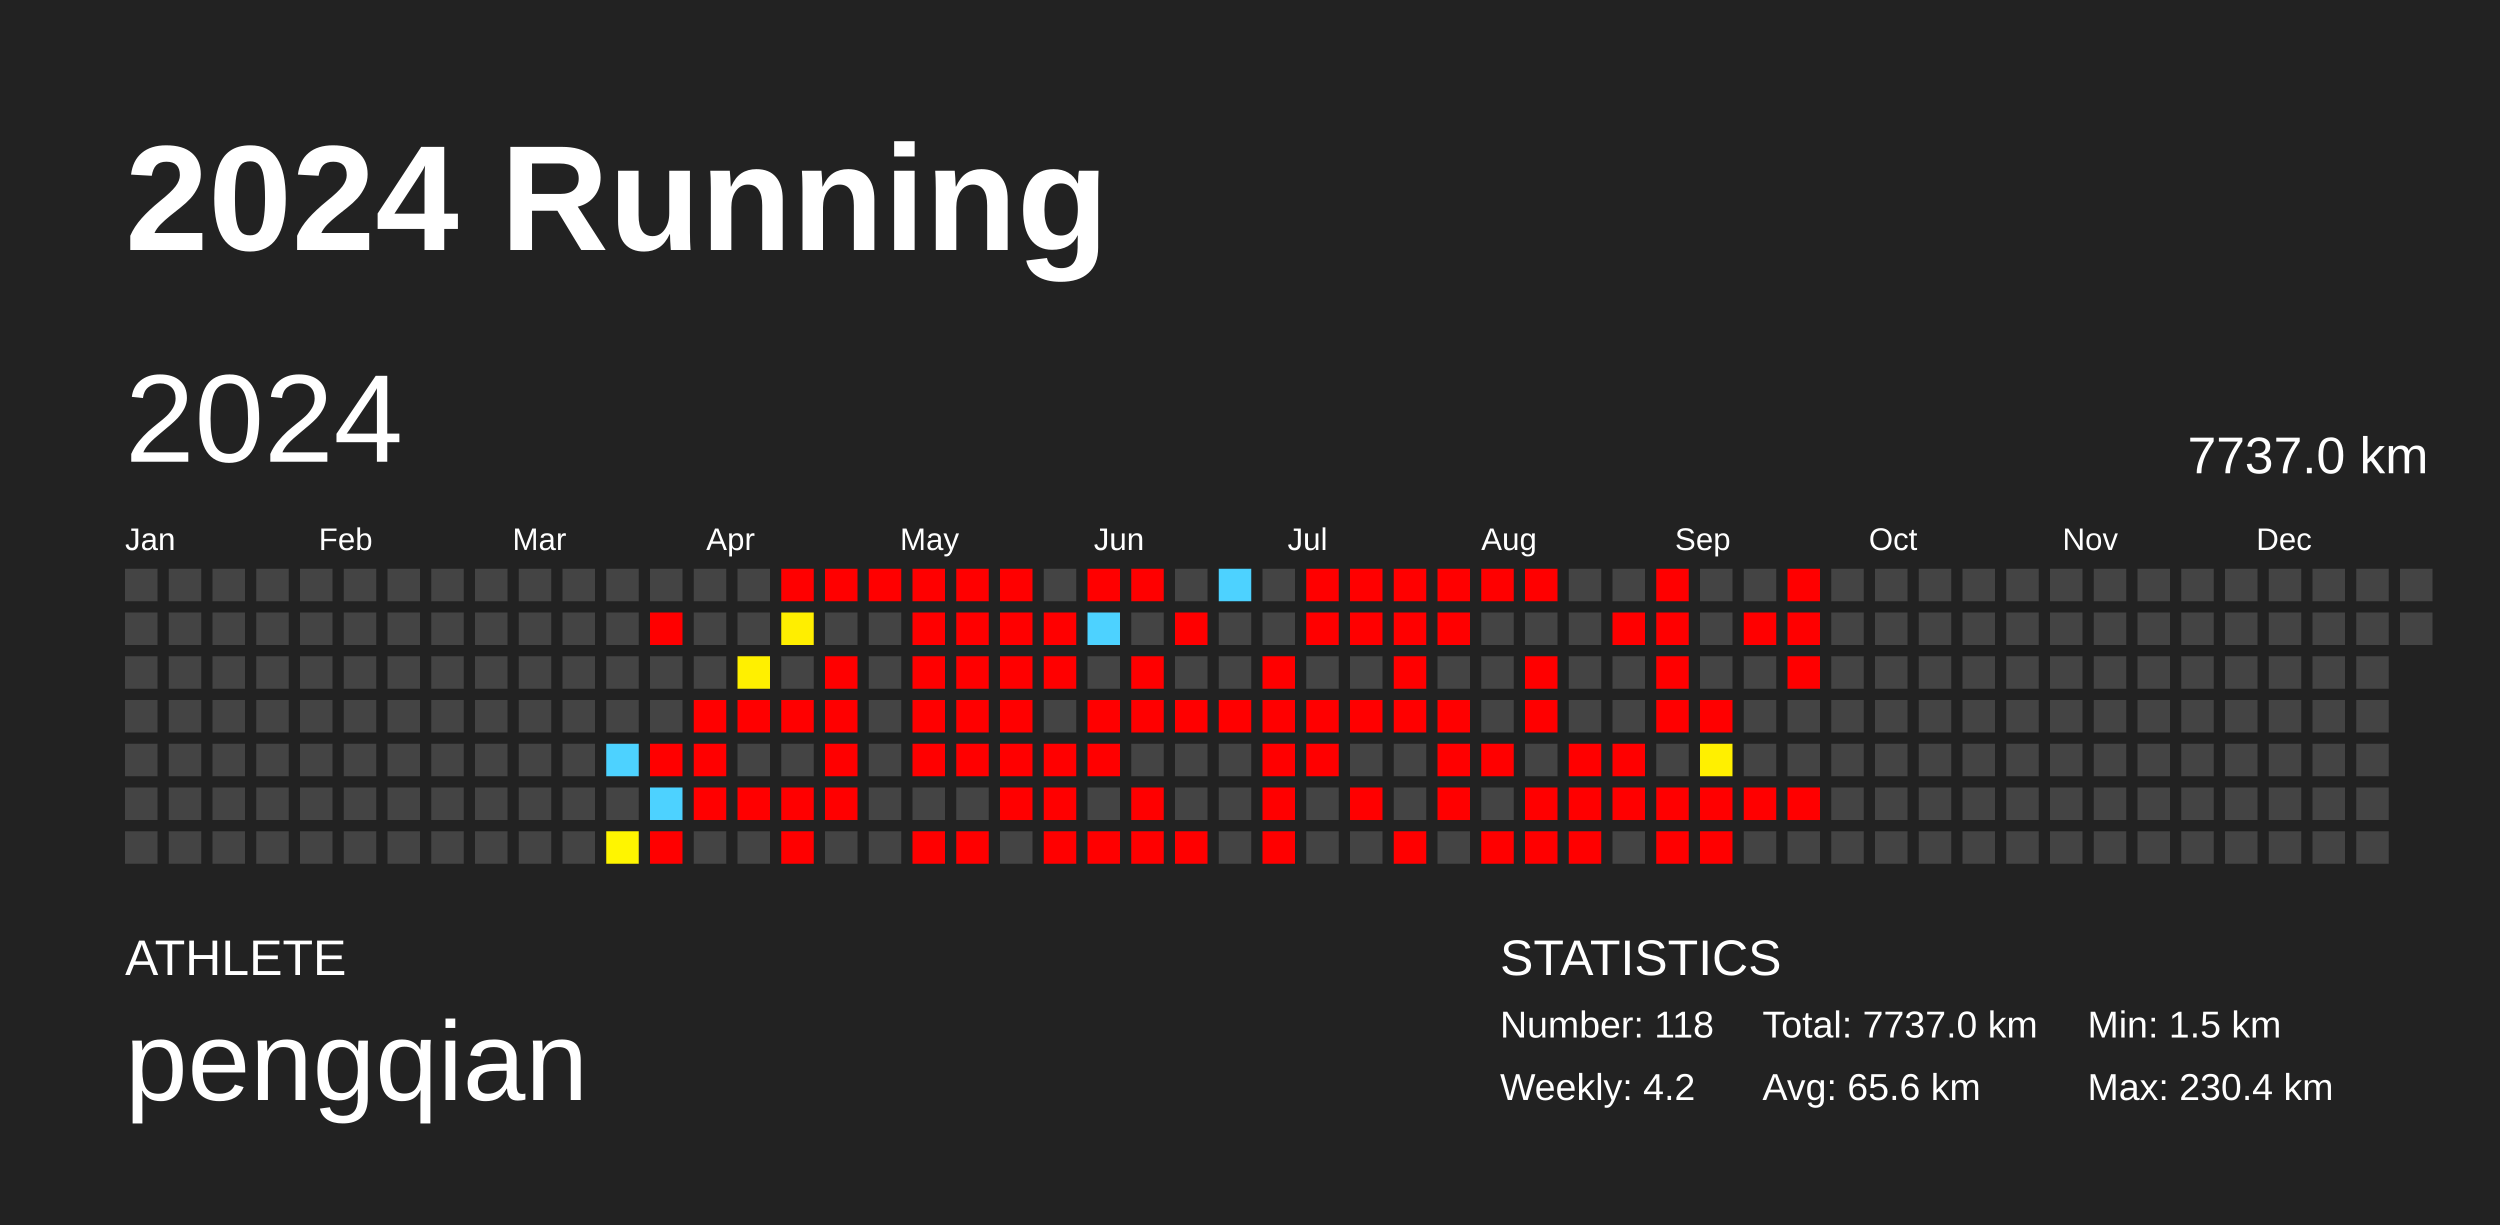
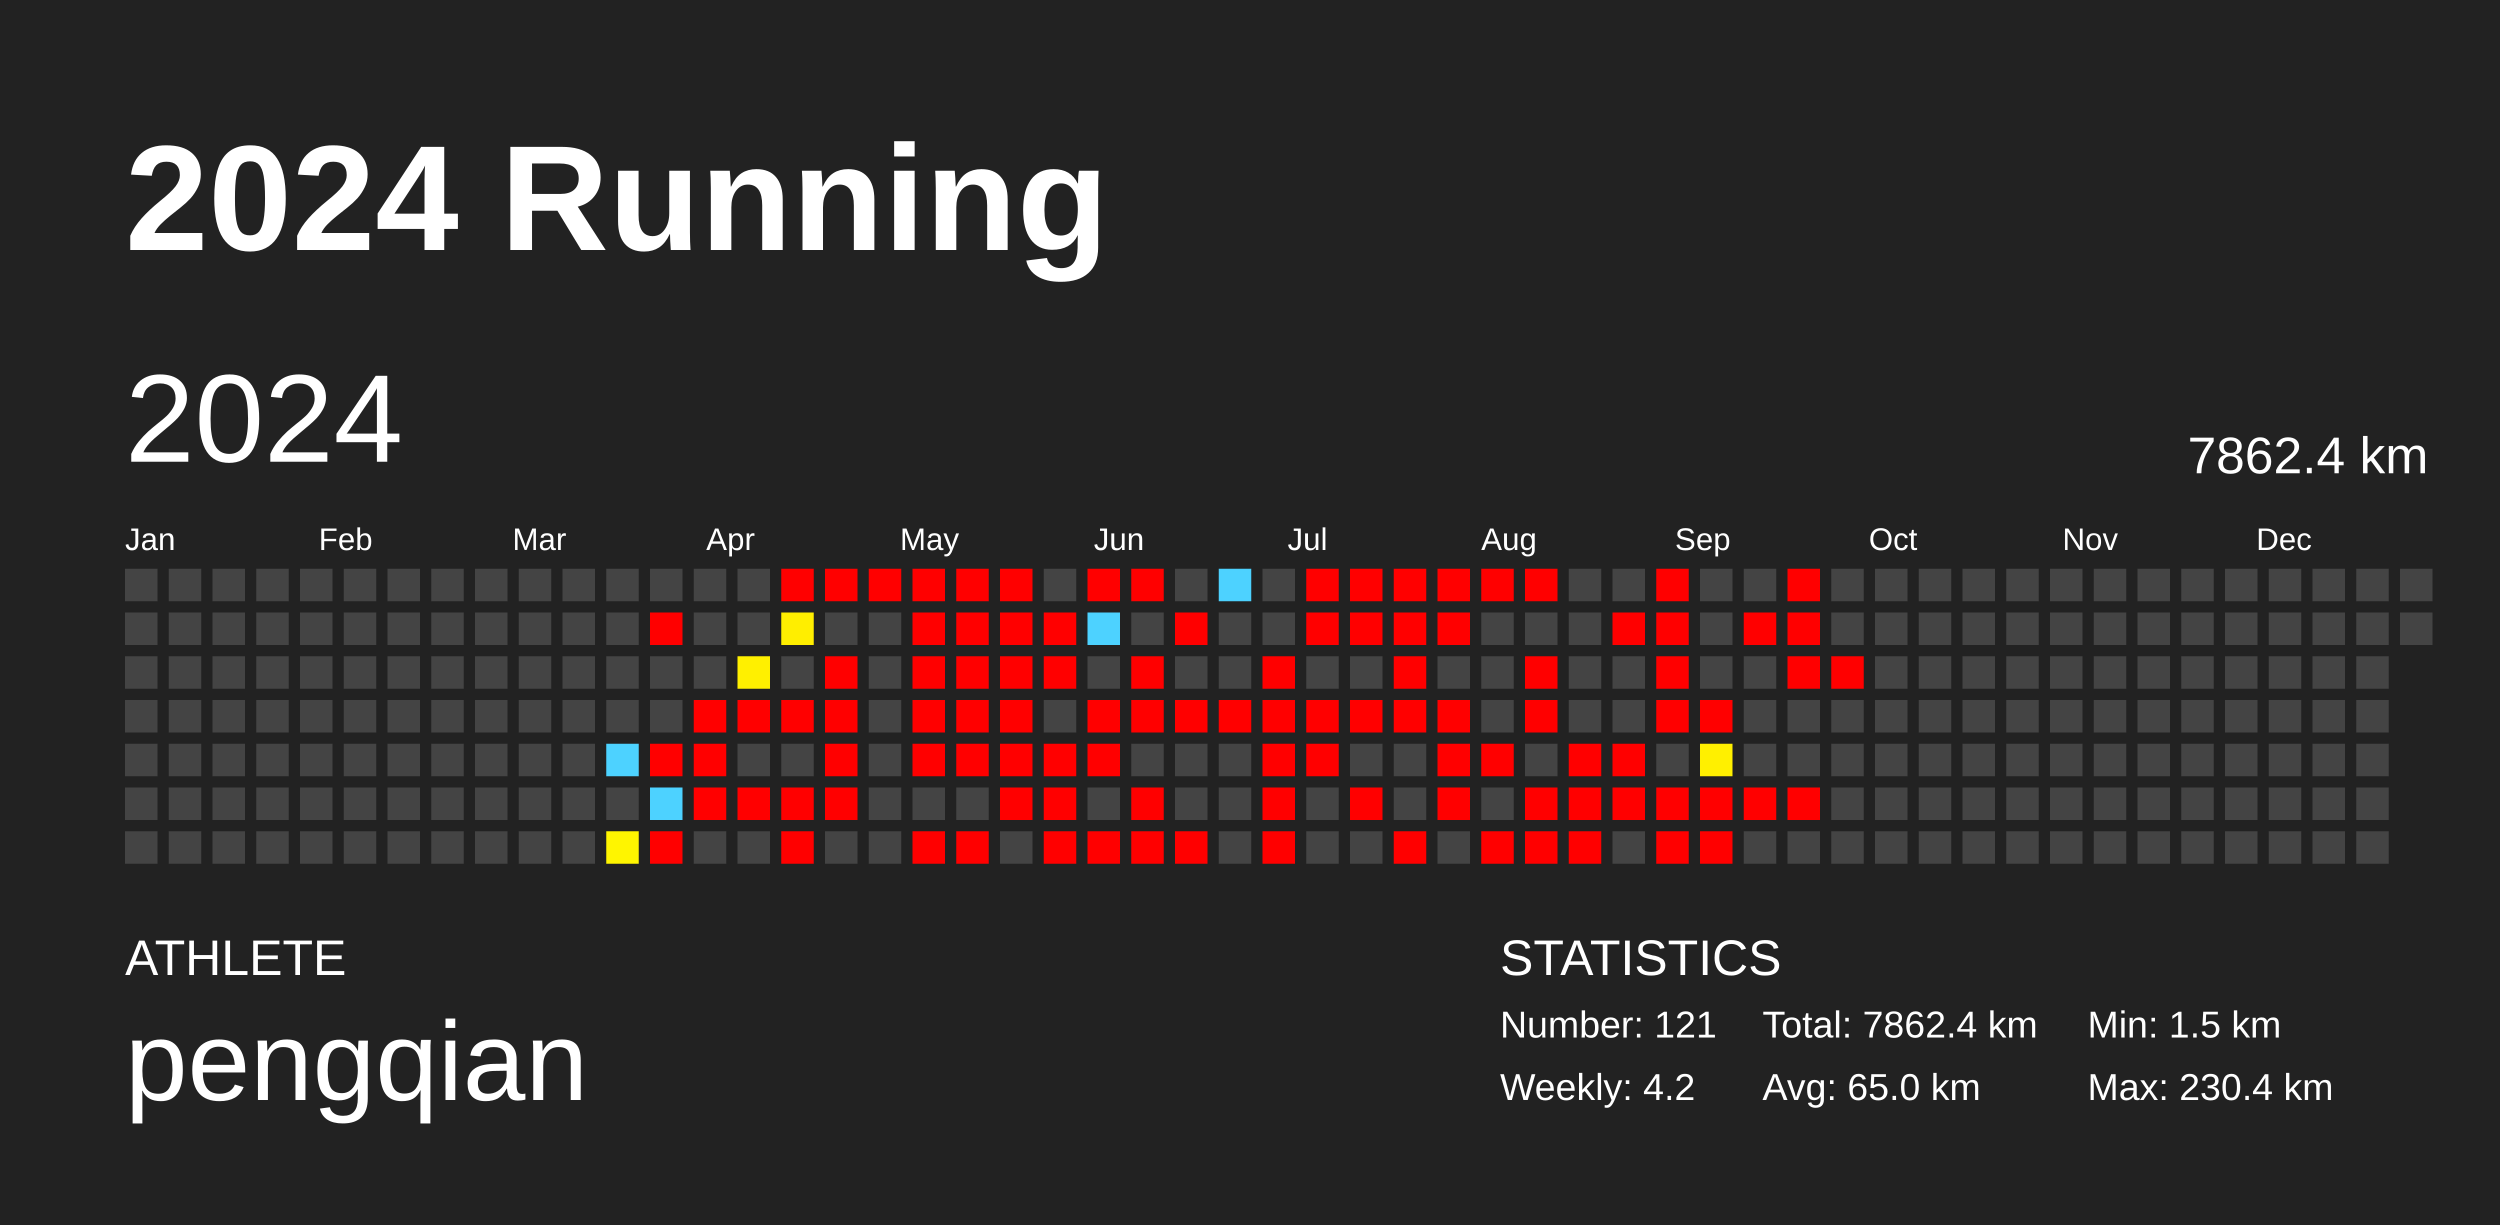
<svg xmlns="http://www.w3.org/2000/svg" baseProfile="full" height="98mm" version="1.1" viewBox="0,0,200,98" width="200mm">
  <defs />
  <rect fill="#222222" height="98" width="200" x="0" y="0" />
  <text fill="#FFFFFF" style="font-size:12px; font-family:Arial; font-weight:bold;" x="10" y="20">2024 Running</text>
  <text fill="#FFFFFF" style="font-size:4px; font-family:Arial" x="10" y="78">ATHLETE</text>
  <text fill="#FFFFFF" style="font-size:9px; font-family:Arial" x="10" y="88">pengqian</text>
  <text fill="#FFFFFF" style="font-size:4px; font-family:Arial" x="120" y="78">STATISTICS</text>
-   <text fill="#FFFFFF" style="font-size:3px; font-family:Arial" x="120" y="83">Number: 118</text>
+   <text fill="#FFFFFF" style="font-size:3px; font-family:Arial" x="120" y="83">Number: 121</text>
  <text fill="#FFFFFF" style="font-size:3px; font-family:Arial" x="120" y="88">Weekly: 4.2</text>
-   <text fill="#FFFFFF" style="font-size:3px; font-family:Arial" x="141" y="83">Total: 7737.0 km</text>
-   <text fill="#FFFFFF" style="font-size:3px; font-family:Arial" x="141" y="88">Avg: 65.6 km</text>
+   <text fill="#FFFFFF" style="font-size:3px; font-family:Arial" x="141" y="83">Total: 7862.4 km</text>
+   <text fill="#FFFFFF" style="font-size:3px; font-family:Arial" x="141" y="88">Avg: 65.0 km</text>
  <text fill="#FFFFFF" style="font-size:3px; font-family:Arial" x="167" y="83">Min: 1.5 km</text>
  <text fill="#FFFFFF" style="font-size:3px; font-family:Arial" x="167" y="88">Max: 230.4 km</text>
  <text dominant-baseline="hanging" fill="#FFFFFF" style="font-size:10.0px; font-family:Arial;" x="10" y="30">2024</text>
-   <text dominant-baseline="hanging" fill="#FFFFFF" style="font-size:4.125px; font-family:Arial;" x="175" y="35">7737.0 km</text>
+   <text dominant-baseline="hanging" fill="#FFFFFF" style="font-size:4.125px; font-family:Arial;" x="175" y="35">7862.4 km</text>
  <text fill="#FFFFFF" style="font-size:2.5px; font-family:Arial" x="10.0" y="44">Jan</text>
  <text fill="#FFFFFF" style="font-size:2.5px; font-family:Arial" x="25.5" y="44">Feb</text>
  <text fill="#FFFFFF" style="font-size:2.5px; font-family:Arial" x="41.0" y="44">Mar</text>
  <text fill="#FFFFFF" style="font-size:2.5px; font-family:Arial" x="56.5" y="44">Apr</text>
  <text fill="#FFFFFF" style="font-size:2.5px; font-family:Arial" x="72.0" y="44">May</text>
  <text fill="#FFFFFF" style="font-size:2.5px; font-family:Arial" x="87.5" y="44">Jun</text>
  <text fill="#FFFFFF" style="font-size:2.5px; font-family:Arial" x="103.0" y="44">Jul</text>
  <text fill="#FFFFFF" style="font-size:2.5px; font-family:Arial" x="118.5" y="44">Aug</text>
  <text fill="#FFFFFF" style="font-size:2.5px; font-family:Arial" x="134.0" y="44">Sep</text>
  <text fill="#FFFFFF" style="font-size:2.5px; font-family:Arial" x="149.5" y="44">Oct</text>
  <text fill="#FFFFFF" style="font-size:2.5px; font-family:Arial" x="165.0" y="44">Nov</text>
  <text fill="#FFFFFF" style="font-size:2.5px; font-family:Arial" x="180.5" y="44">Dec</text>
  <rect fill="#444444" height="2.6" width="2.6" x="10.0" y="45.5" />
  <rect fill="#444444" height="2.6" width="2.6" x="10.0" y="49.0" />
  <rect fill="#444444" height="2.6" width="2.6" x="10.0" y="52.5" />
  <rect fill="#444444" height="2.6" width="2.6" x="10.0" y="56.0" />
  <rect fill="#444444" height="2.6" width="2.6" x="10.0" y="59.5" />
  <rect fill="#444444" height="2.6" width="2.6" x="10.0" y="63.0" />
  <rect fill="#444444" height="2.6" width="2.6" x="10.0" y="66.5" />
  <rect fill="#444444" height="2.6" width="2.6" x="13.5" y="45.5" />
  <rect fill="#444444" height="2.6" width="2.6" x="13.5" y="49.0" />
  <rect fill="#444444" height="2.6" width="2.6" x="13.5" y="52.5" />
  <rect fill="#444444" height="2.6" width="2.6" x="13.5" y="56.0" />
  <rect fill="#444444" height="2.6" width="2.6" x="13.5" y="59.5" />
  <rect fill="#444444" height="2.6" width="2.6" x="13.5" y="63.0" />
  <rect fill="#444444" height="2.6" width="2.6" x="13.5" y="66.5" />
  <rect fill="#444444" height="2.6" width="2.6" x="17.0" y="45.5" />
  <rect fill="#444444" height="2.6" width="2.6" x="17.0" y="49.0" />
  <rect fill="#444444" height="2.6" width="2.6" x="17.0" y="52.5" />
  <rect fill="#444444" height="2.6" width="2.6" x="17.0" y="56.0" />
  <rect fill="#444444" height="2.6" width="2.6" x="17.0" y="59.5" />
  <rect fill="#444444" height="2.6" width="2.6" x="17.0" y="63.0" />
  <rect fill="#444444" height="2.6" width="2.6" x="17.0" y="66.5" />
  <rect fill="#444444" height="2.6" width="2.6" x="20.5" y="45.5" />
  <rect fill="#444444" height="2.6" width="2.6" x="20.5" y="49.0" />
  <rect fill="#444444" height="2.6" width="2.6" x="20.5" y="52.5" />
  <rect fill="#444444" height="2.6" width="2.6" x="20.5" y="56.0" />
  <rect fill="#444444" height="2.6" width="2.6" x="20.5" y="59.5" />
  <rect fill="#444444" height="2.6" width="2.6" x="20.5" y="63.0" />
  <rect fill="#444444" height="2.6" width="2.6" x="20.5" y="66.5" />
  <rect fill="#444444" height="2.6" width="2.6" x="24.0" y="45.5" />
  <rect fill="#444444" height="2.6" width="2.6" x="24.0" y="49.0" />
  <rect fill="#444444" height="2.6" width="2.6" x="24.0" y="52.5" />
  <rect fill="#444444" height="2.6" width="2.6" x="24.0" y="56.0" />
  <rect fill="#444444" height="2.6" width="2.6" x="24.0" y="59.5" />
  <rect fill="#444444" height="2.6" width="2.6" x="24.0" y="63.0" />
  <rect fill="#444444" height="2.6" width="2.6" x="24.0" y="66.5" />
  <rect fill="#444444" height="2.6" width="2.6" x="27.5" y="45.5" />
  <rect fill="#444444" height="2.6" width="2.6" x="27.5" y="49.0" />
  <rect fill="#444444" height="2.6" width="2.6" x="27.5" y="52.5" />
  <rect fill="#444444" height="2.6" width="2.6" x="27.5" y="56.0" />
  <rect fill="#444444" height="2.6" width="2.6" x="27.5" y="59.5" />
  <rect fill="#444444" height="2.6" width="2.6" x="27.5" y="63.0" />
  <rect fill="#444444" height="2.6" width="2.6" x="27.5" y="66.5" />
  <rect fill="#444444" height="2.6" width="2.6" x="31.0" y="45.5" />
  <rect fill="#444444" height="2.6" width="2.6" x="31.0" y="49.0" />
  <rect fill="#444444" height="2.6" width="2.6" x="31.0" y="52.5" />
  <rect fill="#444444" height="2.6" width="2.6" x="31.0" y="56.0" />
  <rect fill="#444444" height="2.6" width="2.6" x="31.0" y="59.5" />
  <rect fill="#444444" height="2.6" width="2.6" x="31.0" y="63.0" />
  <rect fill="#444444" height="2.6" width="2.6" x="31.0" y="66.5" />
  <rect fill="#444444" height="2.6" width="2.6" x="34.5" y="45.5" />
  <rect fill="#444444" height="2.6" width="2.6" x="34.5" y="49.0" />
  <rect fill="#444444" height="2.6" width="2.6" x="34.5" y="52.5" />
  <rect fill="#444444" height="2.6" width="2.6" x="34.5" y="56.0" />
  <rect fill="#444444" height="2.6" width="2.6" x="34.5" y="59.5" />
  <rect fill="#444444" height="2.6" width="2.6" x="34.5" y="63.0" />
  <rect fill="#444444" height="2.6" width="2.6" x="34.5" y="66.5" />
  <rect fill="#444444" height="2.6" width="2.6" x="38.0" y="45.5" />
  <rect fill="#444444" height="2.6" width="2.6" x="38.0" y="49.0" />
  <rect fill="#444444" height="2.6" width="2.6" x="38.0" y="52.5" />
  <rect fill="#444444" height="2.6" width="2.6" x="38.0" y="56.0" />
  <rect fill="#444444" height="2.6" width="2.6" x="38.0" y="59.5" />
  <rect fill="#444444" height="2.6" width="2.6" x="38.0" y="63.0" />
  <rect fill="#444444" height="2.6" width="2.6" x="38.0" y="66.5" />
  <rect fill="#444444" height="2.6" width="2.6" x="41.5" y="45.5" />
  <rect fill="#444444" height="2.6" width="2.6" x="41.5" y="49.0" />
  <rect fill="#444444" height="2.6" width="2.6" x="41.5" y="52.5" />
  <rect fill="#444444" height="2.6" width="2.6" x="41.5" y="56.0" />
  <rect fill="#444444" height="2.6" width="2.6" x="41.5" y="59.5" />
  <rect fill="#444444" height="2.6" width="2.6" x="41.5" y="63.0" />
  <rect fill="#444444" height="2.6" width="2.6" x="41.5" y="66.5" />
  <rect fill="#444444" height="2.6" width="2.6" x="45.0" y="45.5" />
  <rect fill="#444444" height="2.6" width="2.6" x="45.0" y="49.0" />
  <rect fill="#444444" height="2.6" width="2.6" x="45.0" y="52.5" />
  <rect fill="#444444" height="2.6" width="2.6" x="45.0" y="56.0" />
  <rect fill="#444444" height="2.6" width="2.6" x="45.0" y="59.5" />
  <rect fill="#444444" height="2.6" width="2.6" x="45.0" y="63.0" />
  <rect fill="#444444" height="2.6" width="2.6" x="45.0" y="66.5" />
  <rect fill="#444444" height="2.6" width="2.6" x="48.5" y="45.5" />
  <rect fill="#444444" height="2.6" width="2.6" x="48.5" y="49.0" />
  <rect fill="#444444" height="2.6" width="2.6" x="48.5" y="52.5" />
  <rect fill="#444444" height="2.6" width="2.6" x="48.5" y="56.0" />
  <rect fill="#4dd2ff" height="2.6" width="2.6" x="48.5" y="59.5" />
  <rect fill="#444444" height="2.6" width="2.6" x="48.5" y="63.0" />
  <rect fill="#fff500" height="2.6" width="2.6" x="48.5" y="66.5" />
  <rect fill="#444444" height="2.6" width="2.6" x="52.0" y="45.5" />
  <rect fill="red" height="2.6" width="2.6" x="52.0" y="49.0" />
  <rect fill="#444444" height="2.6" width="2.6" x="52.0" y="52.5" />
  <rect fill="#444444" height="2.6" width="2.6" x="52.0" y="56.0" />
  <rect fill="red" height="2.6" width="2.6" x="52.0" y="59.5" />
  <rect fill="#4dd2ff" height="2.6" width="2.6" x="52.0" y="63.0" />
  <rect fill="red" height="2.6" width="2.6" x="52.0" y="66.5" />
  <rect fill="#444444" height="2.6" width="2.6" x="55.5" y="45.5" />
  <rect fill="#444444" height="2.6" width="2.6" x="55.5" y="49.0" />
  <rect fill="#444444" height="2.6" width="2.6" x="55.5" y="52.5" />
  <rect fill="red" height="2.6" width="2.6" x="55.5" y="56.0" />
  <rect fill="red" height="2.6" width="2.6" x="55.5" y="59.5" />
  <rect fill="red" height="2.6" width="2.6" x="55.5" y="63.0" />
  <rect fill="#444444" height="2.6" width="2.6" x="55.5" y="66.5" />
  <rect fill="#444444" height="2.6" width="2.6" x="59.0" y="45.5" />
  <rect fill="#444444" height="2.6" width="2.6" x="59.0" y="49.0" />
  <rect fill="#fff000" height="2.6" width="2.6" x="59.0" y="52.5" />
  <rect fill="red" height="2.6" width="2.6" x="59.0" y="56.0" />
  <rect fill="#444444" height="2.6" width="2.6" x="59.0" y="59.5" />
  <rect fill="red" height="2.6" width="2.6" x="59.0" y="63.0" />
  <rect fill="#444444" height="2.6" width="2.6" x="59.0" y="66.5" />
  <rect fill="red" height="2.6" width="2.6" x="62.5" y="45.5" />
  <rect fill="#ffee00" height="2.6" width="2.6" x="62.5" y="49.0" />
  <rect fill="#444444" height="2.6" width="2.6" x="62.5" y="52.5" />
  <rect fill="red" height="2.6" width="2.6" x="62.5" y="56.0" />
  <rect fill="#444444" height="2.6" width="2.6" x="62.5" y="59.5" />
  <rect fill="red" height="2.6" width="2.6" x="62.5" y="63.0" />
  <rect fill="red" height="2.6" width="2.6" x="62.5" y="66.5" />
  <rect fill="red" height="2.6" width="2.6" x="66.0" y="45.5" />
  <rect fill="#444444" height="2.6" width="2.6" x="66.0" y="49.0" />
  <rect fill="red" height="2.6" width="2.6" x="66.0" y="52.5" />
  <rect fill="red" height="2.6" width="2.6" x="66.0" y="56.0" />
  <rect fill="red" height="2.6" width="2.6" x="66.0" y="59.5" />
  <rect fill="red" height="2.6" width="2.6" x="66.0" y="63.0" />
  <rect fill="#444444" height="2.6" width="2.6" x="66.0" y="66.5" />
  <rect fill="red" height="2.6" width="2.6" x="69.5" y="45.5" />
  <rect fill="#444444" height="2.6" width="2.6" x="69.5" y="49.0" />
  <rect fill="#444444" height="2.6" width="2.6" x="69.5" y="52.5" />
  <rect fill="#444444" height="2.6" width="2.6" x="69.5" y="56.0" />
  <rect fill="#444444" height="2.6" width="2.6" x="69.5" y="59.5" />
  <rect fill="#444444" height="2.6" width="2.6" x="69.5" y="63.0" />
  <rect fill="#444444" height="2.6" width="2.6" x="69.5" y="66.5" />
  <rect fill="red" height="2.6" width="2.6" x="73.0" y="45.5" />
  <rect fill="red" height="2.6" width="2.6" x="73.0" y="49.0" />
  <rect fill="red" height="2.6" width="2.6" x="73.0" y="52.5" />
  <rect fill="red" height="2.6" width="2.6" x="73.0" y="56.0" />
  <rect fill="red" height="2.6" width="2.6" x="73.0" y="59.5" />
  <rect fill="#444444" height="2.6" width="2.6" x="73.0" y="63.0" />
  <rect fill="red" height="2.6" width="2.6" x="73.0" y="66.5" />
  <rect fill="red" height="2.6" width="2.6" x="76.5" y="45.5" />
  <rect fill="red" height="2.6" width="2.6" x="76.5" y="49.0" />
  <rect fill="red" height="2.6" width="2.6" x="76.5" y="52.5" />
  <rect fill="red" height="2.6" width="2.6" x="76.5" y="56.0" />
  <rect fill="red" height="2.6" width="2.6" x="76.5" y="59.5" />
  <rect fill="#444444" height="2.6" width="2.6" x="76.5" y="63.0" />
  <rect fill="red" height="2.6" width="2.6" x="76.5" y="66.5" />
  <rect fill="red" height="2.6" width="2.6" x="80.0" y="45.5" />
  <rect fill="red" height="2.6" width="2.6" x="80.0" y="49.0" />
  <rect fill="red" height="2.6" width="2.6" x="80.0" y="52.5" />
  <rect fill="red" height="2.6" width="2.6" x="80.0" y="56.0" />
  <rect fill="red" height="2.6" width="2.6" x="80.0" y="59.5" />
  <rect fill="red" height="2.6" width="2.6" x="80.0" y="63.0" />
  <rect fill="#444444" height="2.6" width="2.6" x="80.0" y="66.5" />
  <rect fill="#444444" height="2.6" width="2.6" x="83.5" y="45.5" />
  <rect fill="red" height="2.6" width="2.6" x="83.5" y="49.0" />
  <rect fill="red" height="2.6" width="2.6" x="83.5" y="52.5" />
  <rect fill="#444444" height="2.6" width="2.6" x="83.5" y="56.0" />
  <rect fill="red" height="2.6" width="2.6" x="83.5" y="59.5" />
  <rect fill="red" height="2.6" width="2.6" x="83.5" y="63.0" />
  <rect fill="red" height="2.6" width="2.6" x="83.5" y="66.5" />
  <rect fill="red" height="2.6" width="2.6" x="87.0" y="45.5" />
  <rect fill="#4dd2ff" height="2.6" width="2.6" x="87.0" y="49.0" />
  <rect fill="#444444" height="2.6" width="2.6" x="87.0" y="52.5" />
  <rect fill="red" height="2.6" width="2.6" x="87.0" y="56.0" />
  <rect fill="red" height="2.6" width="2.6" x="87.0" y="59.5" />
  <rect fill="#444444" height="2.6" width="2.6" x="87.0" y="63.0" />
  <rect fill="red" height="2.6" width="2.6" x="87.0" y="66.5" />
  <rect fill="red" height="2.6" width="2.6" x="90.5" y="45.5" />
  <rect fill="#444444" height="2.6" width="2.6" x="90.5" y="49.0" />
  <rect fill="red" height="2.6" width="2.6" x="90.5" y="52.5" />
  <rect fill="red" height="2.6" width="2.6" x="90.5" y="56.0" />
  <rect fill="#444444" height="2.6" width="2.6" x="90.5" y="59.5" />
  <rect fill="red" height="2.6" width="2.6" x="90.5" y="63.0" />
  <rect fill="red" height="2.6" width="2.6" x="90.5" y="66.5" />
  <rect fill="#444444" height="2.6" width="2.6" x="94.0" y="45.5" />
  <rect fill="red" height="2.6" width="2.6" x="94.0" y="49.0" />
  <rect fill="#444444" height="2.6" width="2.6" x="94.0" y="52.5" />
  <rect fill="red" height="2.6" width="2.6" x="94.0" y="56.0" />
  <rect fill="#444444" height="2.6" width="2.6" x="94.0" y="59.5" />
  <rect fill="#444444" height="2.6" width="2.6" x="94.0" y="63.0" />
  <rect fill="red" height="2.6" width="2.6" x="94.0" y="66.5" />
  <rect fill="#4dd2ff" height="2.6" width="2.6" x="97.5" y="45.5" />
  <rect fill="#444444" height="2.6" width="2.6" x="97.5" y="49.0" />
  <rect fill="#444444" height="2.6" width="2.6" x="97.5" y="52.5" />
  <rect fill="red" height="2.6" width="2.6" x="97.5" y="56.0" />
  <rect fill="#444444" height="2.6" width="2.6" x="97.5" y="59.5" />
  <rect fill="#444444" height="2.6" width="2.6" x="97.5" y="63.0" />
  <rect fill="#444444" height="2.6" width="2.6" x="97.5" y="66.5" />
  <rect fill="#444444" height="2.6" width="2.6" x="101.0" y="45.5" />
  <rect fill="#444444" height="2.6" width="2.6" x="101.0" y="49.0" />
  <rect fill="red" height="2.6" width="2.6" x="101.0" y="52.5" />
  <rect fill="red" height="2.6" width="2.6" x="101.0" y="56.0" />
  <rect fill="red" height="2.6" width="2.6" x="101.0" y="59.5" />
  <rect fill="red" height="2.6" width="2.6" x="101.0" y="63.0" />
  <rect fill="red" height="2.6" width="2.6" x="101.0" y="66.5" />
  <rect fill="red" height="2.6" width="2.6" x="104.5" y="45.5" />
  <rect fill="red" height="2.6" width="2.6" x="104.5" y="49.0" />
  <rect fill="#444444" height="2.6" width="2.6" x="104.5" y="52.5" />
  <rect fill="red" height="2.6" width="2.6" x="104.5" y="56.0" />
  <rect fill="red" height="2.6" width="2.6" x="104.5" y="59.5" />
  <rect fill="#444444" height="2.6" width="2.6" x="104.5" y="63.0" />
  <rect fill="#444444" height="2.6" width="2.6" x="104.5" y="66.5" />
  <rect fill="red" height="2.6" width="2.6" x="108.0" y="45.5" />
  <rect fill="red" height="2.6" width="2.6" x="108.0" y="49.0" />
  <rect fill="#444444" height="2.6" width="2.6" x="108.0" y="52.5" />
  <rect fill="red" height="2.6" width="2.6" x="108.0" y="56.0" />
  <rect fill="#444444" height="2.6" width="2.6" x="108.0" y="59.5" />
  <rect fill="red" height="2.6" width="2.6" x="108.0" y="63.0" />
  <rect fill="#444444" height="2.6" width="2.6" x="108.0" y="66.5" />
  <rect fill="red" height="2.6" width="2.6" x="111.5" y="45.5" />
  <rect fill="red" height="2.6" width="2.6" x="111.5" y="49.0" />
  <rect fill="red" height="2.6" width="2.6" x="111.5" y="52.5" />
  <rect fill="red" height="2.6" width="2.6" x="111.5" y="56.0" />
  <rect fill="#444444" height="2.6" width="2.6" x="111.5" y="59.5" />
  <rect fill="#444444" height="2.6" width="2.6" x="111.5" y="63.0" />
  <rect fill="red" height="2.6" width="2.6" x="111.5" y="66.5" />
  <rect fill="red" height="2.6" width="2.6" x="115.0" y="45.5" />
  <rect fill="red" height="2.6" width="2.6" x="115.0" y="49.0" />
  <rect fill="#444444" height="2.6" width="2.6" x="115.0" y="52.5" />
  <rect fill="red" height="2.6" width="2.6" x="115.0" y="56.0" />
  <rect fill="red" height="2.6" width="2.6" x="115.0" y="59.5" />
  <rect fill="red" height="2.6" width="2.6" x="115.0" y="63.0" />
  <rect fill="#444444" height="2.6" width="2.6" x="115.0" y="66.5" />
  <rect fill="red" height="2.6" width="2.6" x="118.5" y="45.5" />
  <rect fill="#444444" height="2.6" width="2.6" x="118.5" y="49.0" />
  <rect fill="#444444" height="2.6" width="2.6" x="118.5" y="52.5" />
  <rect fill="#444444" height="2.6" width="2.6" x="118.5" y="56.0" />
  <rect fill="red" height="2.6" width="2.6" x="118.5" y="59.5" />
  <rect fill="#444444" height="2.6" width="2.6" x="118.5" y="63.0" />
  <rect fill="red" height="2.6" width="2.6" x="118.5" y="66.5" />
  <rect fill="red" height="2.6" width="2.6" x="122.0" y="45.5" />
  <rect fill="#444444" height="2.6" width="2.6" x="122.0" y="49.0" />
  <rect fill="red" height="2.6" width="2.6" x="122.0" y="52.5" />
  <rect fill="red" height="2.6" width="2.6" x="122.0" y="56.0" />
  <rect fill="#444444" height="2.6" width="2.6" x="122.0" y="59.5" />
  <rect fill="red" height="2.6" width="2.6" x="122.0" y="63.0" />
  <rect fill="red" height="2.6" width="2.6" x="122.0" y="66.5" />
  <rect fill="#444444" height="2.6" width="2.6" x="125.5" y="45.5" />
  <rect fill="#444444" height="2.6" width="2.6" x="125.5" y="49.0" />
  <rect fill="#444444" height="2.6" width="2.6" x="125.5" y="52.5" />
  <rect fill="#444444" height="2.6" width="2.6" x="125.5" y="56.0" />
  <rect fill="red" height="2.6" width="2.6" x="125.5" y="59.5" />
  <rect fill="red" height="2.6" width="2.6" x="125.5" y="63.0" />
  <rect fill="red" height="2.6" width="2.6" x="125.5" y="66.5" />
  <rect fill="#444444" height="2.6" width="2.6" x="129.0" y="45.5" />
  <rect fill="red" height="2.6" width="2.6" x="129.0" y="49.0" />
  <rect fill="#444444" height="2.6" width="2.6" x="129.0" y="52.5" />
  <rect fill="#444444" height="2.6" width="2.6" x="129.0" y="56.0" />
  <rect fill="red" height="2.6" width="2.6" x="129.0" y="59.5" />
  <rect fill="red" height="2.6" width="2.6" x="129.0" y="63.0" />
  <rect fill="#444444" height="2.6" width="2.6" x="129.0" y="66.5" />
  <rect fill="red" height="2.6" width="2.6" x="132.5" y="45.5" />
  <rect fill="red" height="2.6" width="2.6" x="132.5" y="49.0" />
  <rect fill="red" height="2.6" width="2.6" x="132.5" y="52.5" />
  <rect fill="red" height="2.6" width="2.6" x="132.5" y="56.0" />
  <rect fill="#444444" height="2.6" width="2.6" x="132.5" y="59.5" />
  <rect fill="red" height="2.6" width="2.6" x="132.5" y="63.0" />
  <rect fill="red" height="2.6" width="2.6" x="132.5" y="66.5" />
  <rect fill="#444444" height="2.6" width="2.6" x="136.0" y="45.5" />
  <rect fill="#444444" height="2.6" width="2.6" x="136.0" y="49.0" />
  <rect fill="#444444" height="2.6" width="2.6" x="136.0" y="52.5" />
  <rect fill="red" height="2.6" width="2.6" x="136.0" y="56.0" />
  <rect fill="#fff000" height="2.6" width="2.6" x="136.0" y="59.5" />
  <rect fill="red" height="2.6" width="2.6" x="136.0" y="63.0" />
  <rect fill="red" height="2.6" width="2.6" x="136.0" y="66.5" />
  <rect fill="#444444" height="2.6" width="2.6" x="139.5" y="45.5" />
  <rect fill="red" height="2.6" width="2.6" x="139.5" y="49.0" />
  <rect fill="#444444" height="2.6" width="2.6" x="139.5" y="52.5" />
  <rect fill="#444444" height="2.6" width="2.6" x="139.5" y="56.0" />
  <rect fill="#444444" height="2.6" width="2.6" x="139.5" y="59.5" />
  <rect fill="red" height="2.6" width="2.6" x="139.5" y="63.0" />
  <rect fill="#444444" height="2.6" width="2.6" x="139.5" y="66.5" />
  <rect fill="red" height="2.6" width="2.6" x="143.0" y="45.5" />
  <rect fill="red" height="2.6" width="2.6" x="143.0" y="49.0" />
  <rect fill="red" height="2.6" width="2.6" x="143.0" y="52.5" />
  <rect fill="#444444" height="2.6" width="2.6" x="143.0" y="56.0" />
  <rect fill="#444444" height="2.6" width="2.6" x="143.0" y="59.5" />
  <rect fill="red" height="2.6" width="2.6" x="143.0" y="63.0" />
  <rect fill="#444444" height="2.6" width="2.6" x="143.0" y="66.5" />
  <rect fill="#444444" height="2.6" width="2.6" x="146.5" y="45.5" />
  <rect fill="#444444" height="2.6" width="2.6" x="146.5" y="49.0" />
-   <rect fill="#444444" height="2.6" width="2.6" x="146.5" y="52.5" />
+   <rect fill="red" height="2.6" width="2.6" x="146.5" y="52.5" />
  <rect fill="#444444" height="2.6" width="2.6" x="146.5" y="56.0" />
  <rect fill="#444444" height="2.6" width="2.6" x="146.5" y="59.5" />
  <rect fill="#444444" height="2.6" width="2.6" x="146.5" y="63.0" />
  <rect fill="#444444" height="2.6" width="2.6" x="146.5" y="66.5" />
  <rect fill="#444444" height="2.6" width="2.6" x="150.0" y="45.5" />
  <rect fill="#444444" height="2.6" width="2.6" x="150.0" y="49.0" />
  <rect fill="#444444" height="2.6" width="2.6" x="150.0" y="52.5" />
  <rect fill="#444444" height="2.6" width="2.6" x="150.0" y="56.0" />
  <rect fill="#444444" height="2.6" width="2.6" x="150.0" y="59.5" />
  <rect fill="#444444" height="2.6" width="2.6" x="150.0" y="63.0" />
  <rect fill="#444444" height="2.6" width="2.6" x="150.0" y="66.5" />
  <rect fill="#444444" height="2.6" width="2.6" x="153.5" y="45.5" />
  <rect fill="#444444" height="2.6" width="2.6" x="153.5" y="49.0" />
  <rect fill="#444444" height="2.6" width="2.6" x="153.5" y="52.5" />
  <rect fill="#444444" height="2.6" width="2.6" x="153.5" y="56.0" />
  <rect fill="#444444" height="2.6" width="2.6" x="153.5" y="59.5" />
  <rect fill="#444444" height="2.6" width="2.6" x="153.5" y="63.0" />
  <rect fill="#444444" height="2.6" width="2.6" x="153.5" y="66.5" />
  <rect fill="#444444" height="2.6" width="2.6" x="157.0" y="45.5" />
  <rect fill="#444444" height="2.6" width="2.6" x="157.0" y="49.0" />
  <rect fill="#444444" height="2.6" width="2.6" x="157.0" y="52.5" />
  <rect fill="#444444" height="2.6" width="2.6" x="157.0" y="56.0" />
  <rect fill="#444444" height="2.6" width="2.6" x="157.0" y="59.5" />
  <rect fill="#444444" height="2.6" width="2.6" x="157.0" y="63.0" />
  <rect fill="#444444" height="2.6" width="2.6" x="157.0" y="66.5" />
  <rect fill="#444444" height="2.6" width="2.6" x="160.5" y="45.5" />
  <rect fill="#444444" height="2.6" width="2.6" x="160.5" y="49.0" />
  <rect fill="#444444" height="2.6" width="2.6" x="160.5" y="52.5" />
  <rect fill="#444444" height="2.6" width="2.6" x="160.5" y="56.0" />
  <rect fill="#444444" height="2.6" width="2.6" x="160.5" y="59.5" />
  <rect fill="#444444" height="2.6" width="2.6" x="160.5" y="63.0" />
  <rect fill="#444444" height="2.6" width="2.6" x="160.5" y="66.5" />
  <rect fill="#444444" height="2.6" width="2.6" x="164.0" y="45.5" />
  <rect fill="#444444" height="2.6" width="2.6" x="164.0" y="49.0" />
  <rect fill="#444444" height="2.6" width="2.6" x="164.0" y="52.5" />
  <rect fill="#444444" height="2.6" width="2.6" x="164.0" y="56.0" />
  <rect fill="#444444" height="2.6" width="2.6" x="164.0" y="59.5" />
  <rect fill="#444444" height="2.6" width="2.6" x="164.0" y="63.0" />
  <rect fill="#444444" height="2.6" width="2.6" x="164.0" y="66.5" />
  <rect fill="#444444" height="2.6" width="2.6" x="167.5" y="45.5" />
  <rect fill="#444444" height="2.6" width="2.6" x="167.5" y="49.0" />
  <rect fill="#444444" height="2.6" width="2.6" x="167.5" y="52.5" />
  <rect fill="#444444" height="2.6" width="2.6" x="167.5" y="56.0" />
  <rect fill="#444444" height="2.6" width="2.6" x="167.5" y="59.5" />
  <rect fill="#444444" height="2.6" width="2.6" x="167.5" y="63.0" />
  <rect fill="#444444" height="2.6" width="2.6" x="167.5" y="66.5" />
  <rect fill="#444444" height="2.6" width="2.6" x="171.0" y="45.5" />
  <rect fill="#444444" height="2.6" width="2.6" x="171.0" y="49.0" />
  <rect fill="#444444" height="2.6" width="2.6" x="171.0" y="52.5" />
  <rect fill="#444444" height="2.6" width="2.6" x="171.0" y="56.0" />
  <rect fill="#444444" height="2.6" width="2.6" x="171.0" y="59.5" />
  <rect fill="#444444" height="2.6" width="2.6" x="171.0" y="63.0" />
  <rect fill="#444444" height="2.6" width="2.6" x="171.0" y="66.5" />
  <rect fill="#444444" height="2.6" width="2.6" x="174.5" y="45.5" />
  <rect fill="#444444" height="2.6" width="2.6" x="174.5" y="49.0" />
  <rect fill="#444444" height="2.6" width="2.6" x="174.5" y="52.5" />
  <rect fill="#444444" height="2.6" width="2.6" x="174.5" y="56.0" />
  <rect fill="#444444" height="2.6" width="2.6" x="174.5" y="59.5" />
  <rect fill="#444444" height="2.6" width="2.6" x="174.5" y="63.0" />
  <rect fill="#444444" height="2.6" width="2.6" x="174.5" y="66.5" />
  <rect fill="#444444" height="2.6" width="2.6" x="178.0" y="45.5" />
  <rect fill="#444444" height="2.6" width="2.6" x="178.0" y="49.0" />
  <rect fill="#444444" height="2.6" width="2.6" x="178.0" y="52.5" />
  <rect fill="#444444" height="2.6" width="2.6" x="178.0" y="56.0" />
  <rect fill="#444444" height="2.6" width="2.6" x="178.0" y="59.5" />
  <rect fill="#444444" height="2.6" width="2.6" x="178.0" y="63.0" />
  <rect fill="#444444" height="2.6" width="2.6" x="178.0" y="66.5" />
  <rect fill="#444444" height="2.6" width="2.6" x="181.5" y="45.5" />
  <rect fill="#444444" height="2.6" width="2.6" x="181.5" y="49.0" />
  <rect fill="#444444" height="2.6" width="2.6" x="181.5" y="52.5" />
  <rect fill="#444444" height="2.6" width="2.6" x="181.5" y="56.0" />
  <rect fill="#444444" height="2.6" width="2.6" x="181.5" y="59.5" />
  <rect fill="#444444" height="2.6" width="2.6" x="181.5" y="63.0" />
  <rect fill="#444444" height="2.6" width="2.6" x="181.5" y="66.5" />
  <rect fill="#444444" height="2.6" width="2.6" x="185.0" y="45.5" />
  <rect fill="#444444" height="2.6" width="2.6" x="185.0" y="49.0" />
  <rect fill="#444444" height="2.6" width="2.6" x="185.0" y="52.5" />
  <rect fill="#444444" height="2.6" width="2.6" x="185.0" y="56.0" />
  <rect fill="#444444" height="2.6" width="2.6" x="185.0" y="59.5" />
  <rect fill="#444444" height="2.6" width="2.6" x="185.0" y="63.0" />
  <rect fill="#444444" height="2.6" width="2.6" x="185.0" y="66.5" />
  <rect fill="#444444" height="2.6" width="2.6" x="188.5" y="45.5" />
  <rect fill="#444444" height="2.6" width="2.6" x="188.5" y="49.0" />
  <rect fill="#444444" height="2.6" width="2.6" x="188.5" y="52.5" />
  <rect fill="#444444" height="2.6" width="2.6" x="188.5" y="56.0" />
  <rect fill="#444444" height="2.6" width="2.6" x="188.5" y="59.5" />
  <rect fill="#444444" height="2.6" width="2.6" x="188.5" y="63.0" />
  <rect fill="#444444" height="2.6" width="2.6" x="188.5" y="66.5" />
  <rect fill="#444444" height="2.6" width="2.6" x="192.0" y="45.5" />
  <rect fill="#444444" height="2.6" width="2.6" x="192.0" y="49.0" />
</svg>
